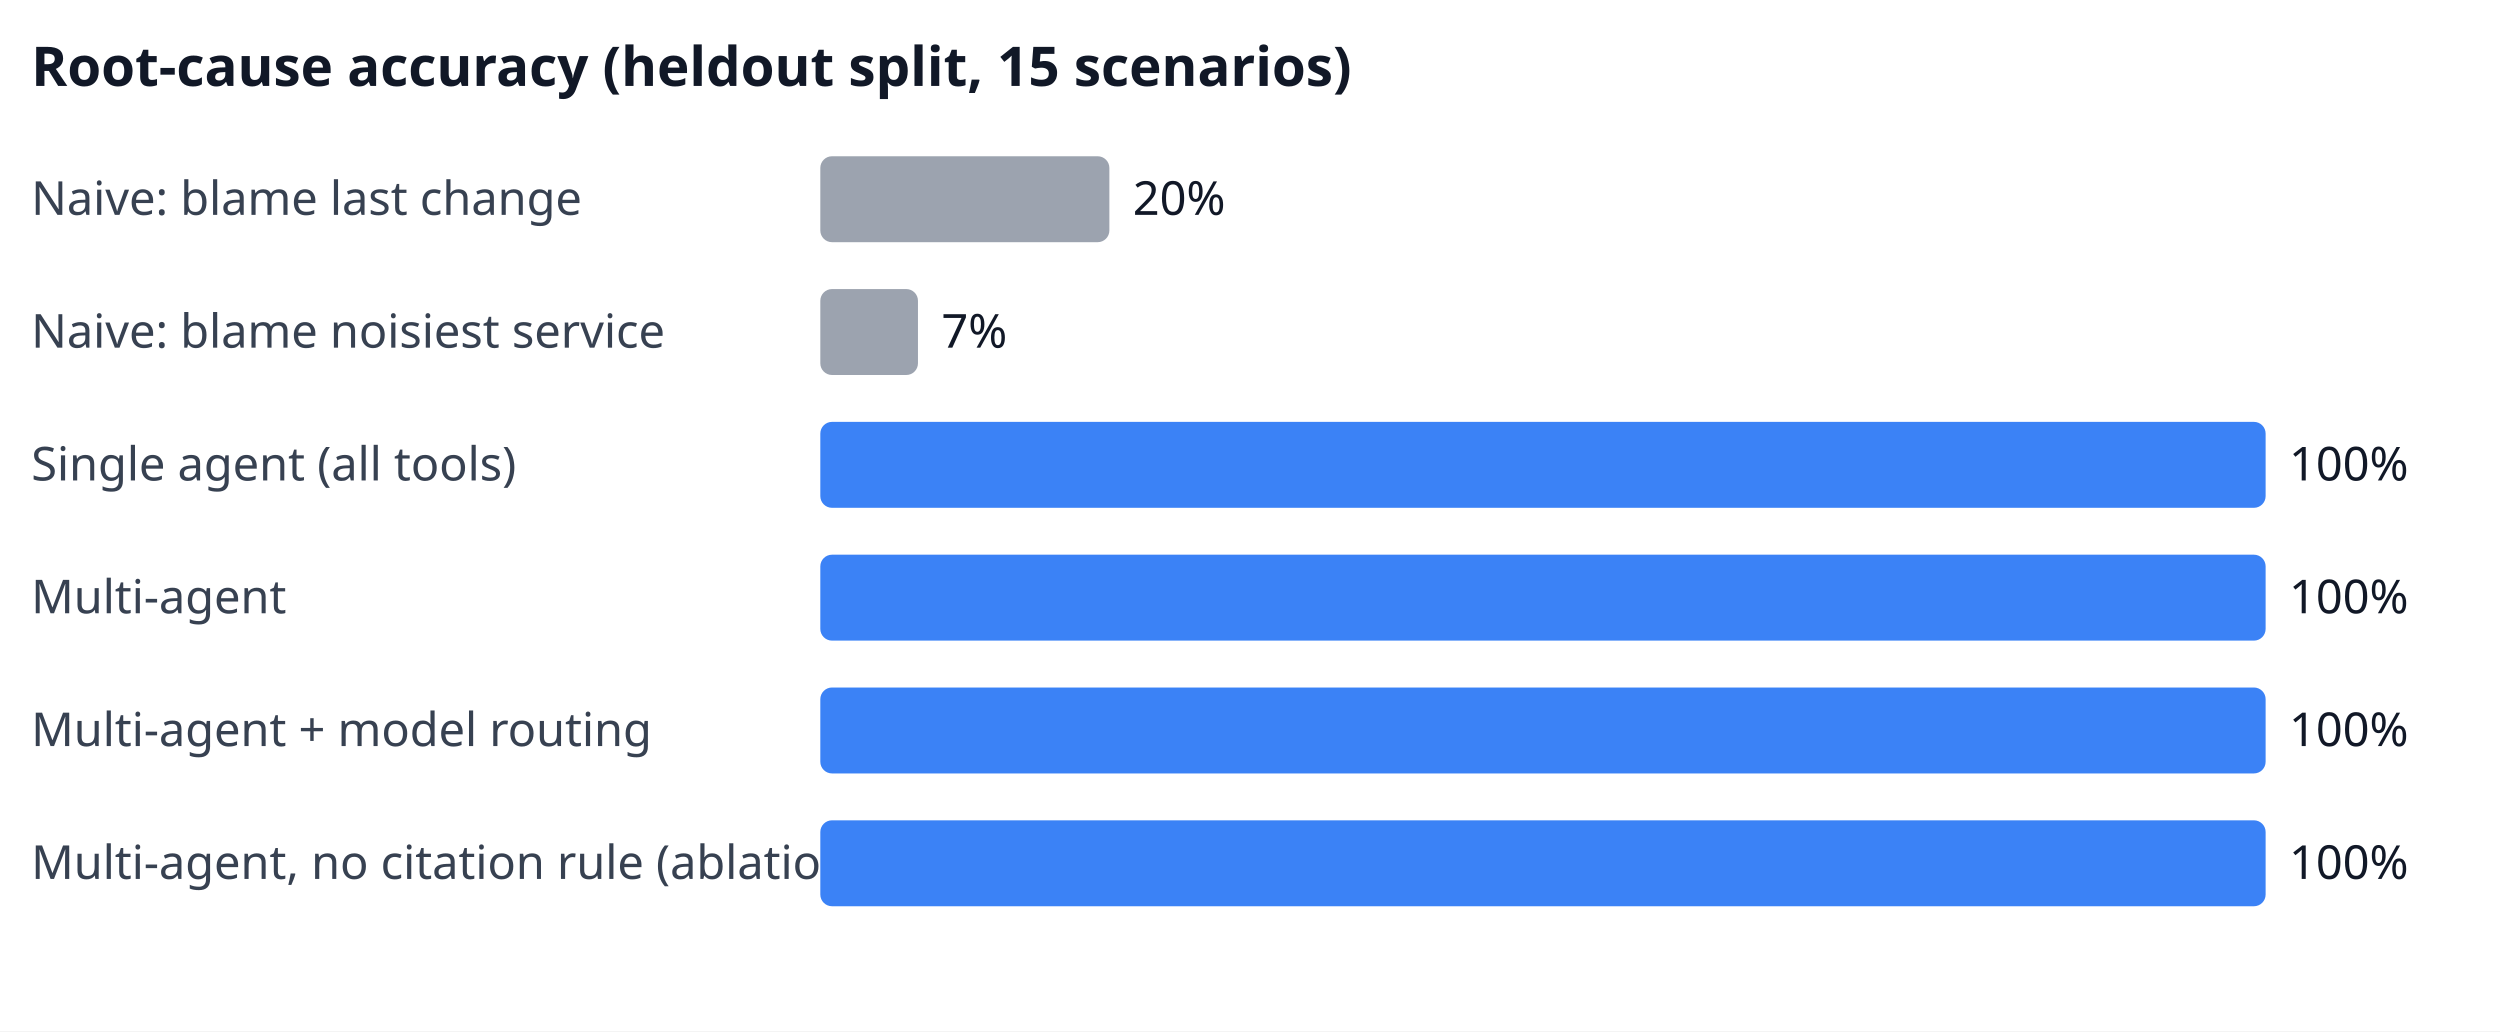
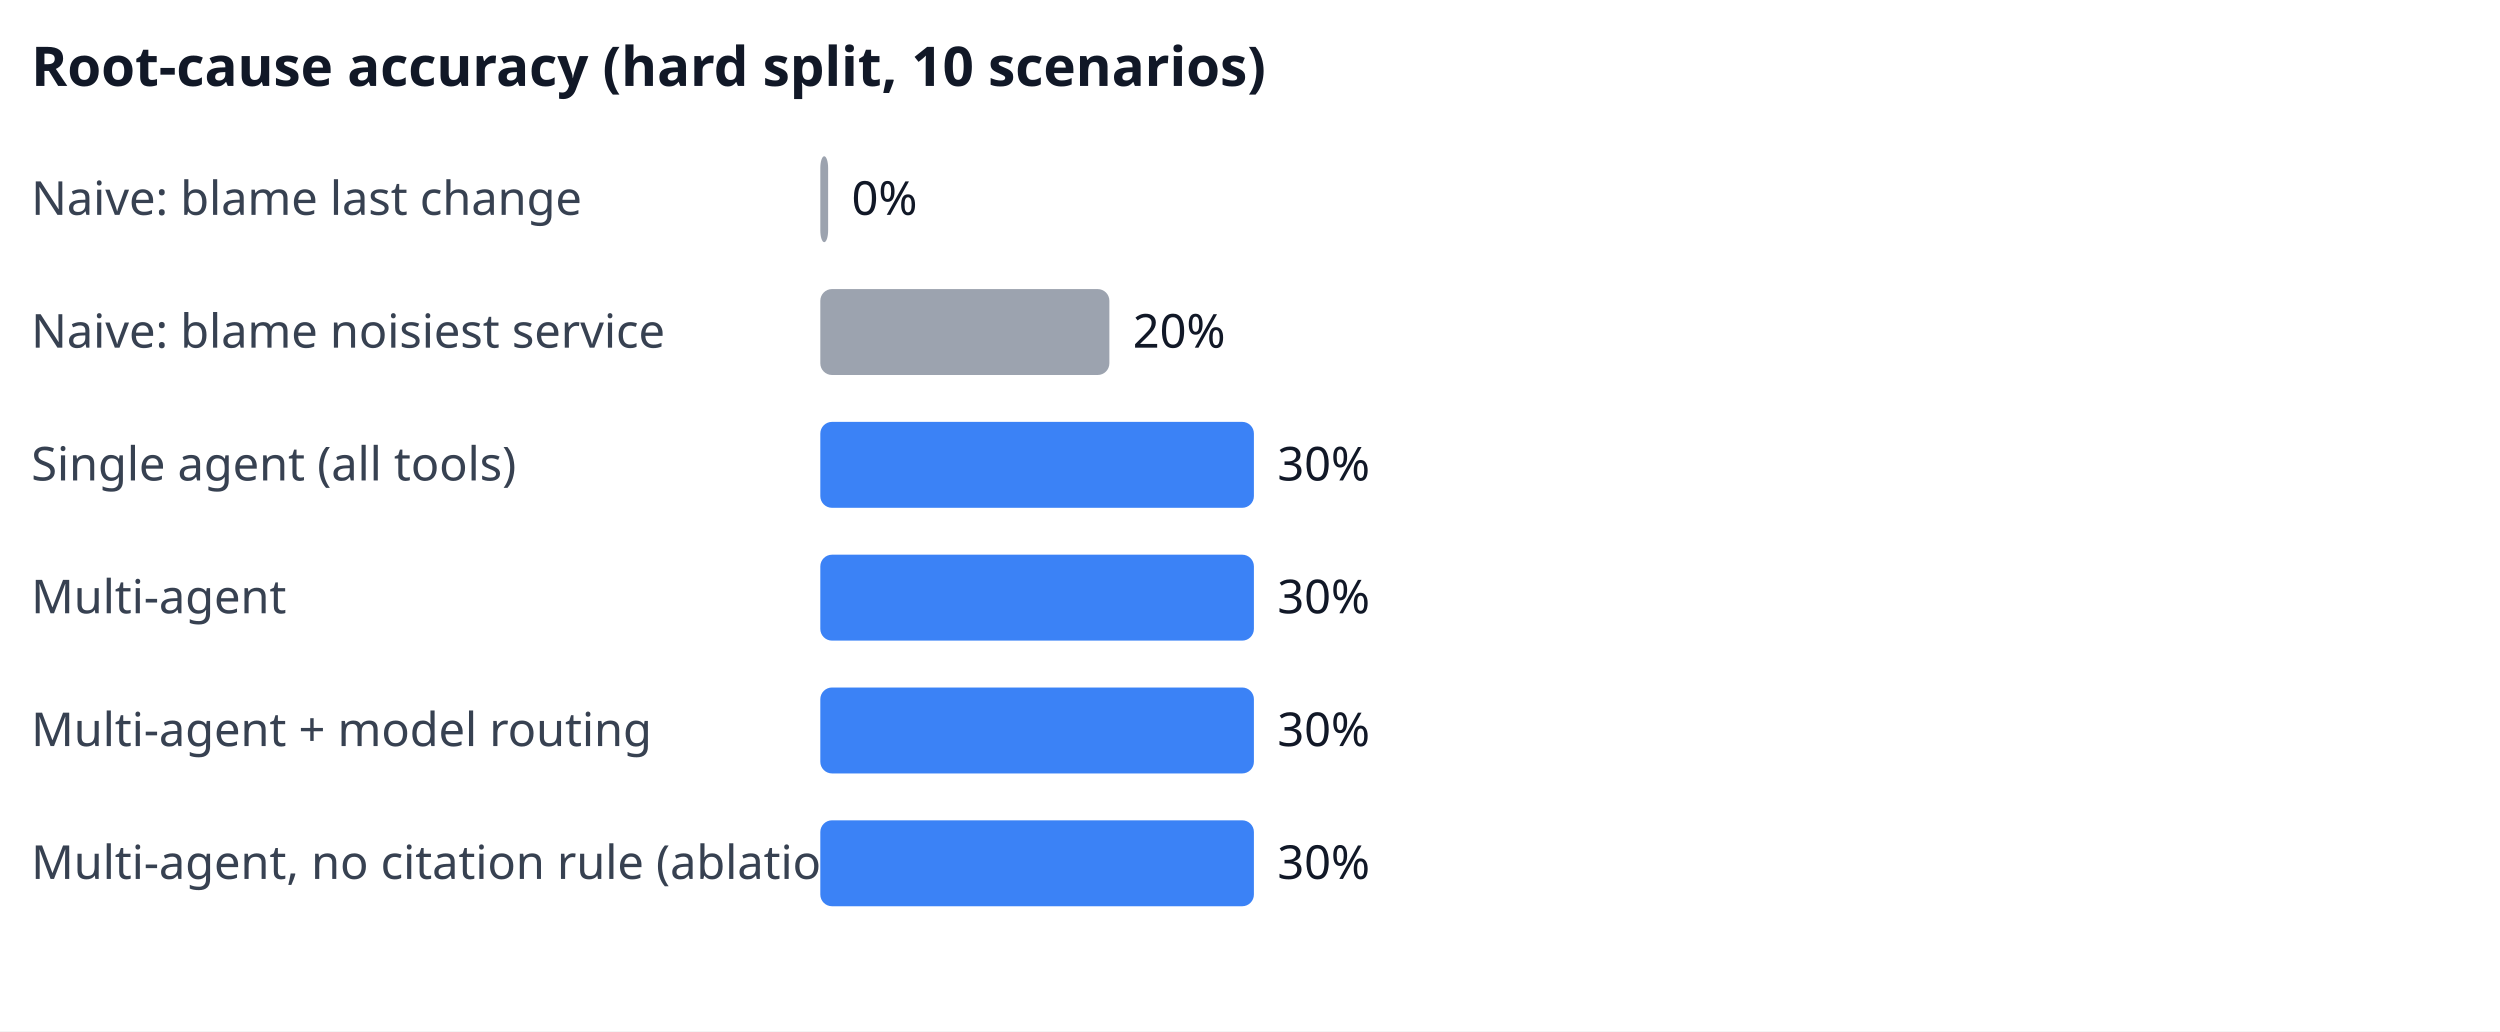
<svg xmlns="http://www.w3.org/2000/svg" viewBox="0 0 640 264" width="640" height="264" font-family="sans-serif">
  <rect width="100%" height="100%" fill="#ffffff" />
-   <text x="8" y="22" font-size="14" font-weight="bold" fill="#111827">Root-cause accuracy (heldout split, 15 scenarios)</text>
+   <text x="8" y="22" font-size="14" font-weight="bold" fill="#111827">Root-cause accuracy (hard split, 10 scenarios)</text>
  <text x="8" y="55" font-size="12" fill="#374151">Naive: blame last change</text>
-   <rect x="210" y="40" width="74" height="22" rx="3" fill="#9ca3af" />
-   <text x="290" y="55" font-size="12" fill="#111827">20%</text>
+   <rect x="210" y="40" width="2" height="22" rx="3" fill="#9ca3af" />
+   <text x="218" y="55" font-size="12" fill="#111827">0%</text>
  <text x="8" y="89" font-size="12" fill="#374151">Naive: blame noisiest service</text>
-   <rect x="210" y="74" width="25" height="22" rx="3" fill="#9ca3af" />
-   <text x="241" y="89" font-size="12" fill="#111827">7%</text>
+   <rect x="210" y="74" width="74" height="22" rx="3" fill="#9ca3af" />
+   <text x="290" y="89" font-size="12" fill="#111827">20%</text>
  <text x="8" y="123" font-size="12" fill="#374151">Single agent (all tools)</text>
-   <rect x="210" y="108" width="370" height="22" rx="3" fill="#3b82f6" />
-   <text x="586" y="123" font-size="12" fill="#111827">100%</text>
+   <rect x="210" y="108" width="111" height="22" rx="3" fill="#3b82f6" />
+   <text x="327" y="123" font-size="12" fill="#111827">30%</text>
  <text x="8" y="157" font-size="12" fill="#374151">Multi-agent</text>
-   <rect x="210" y="142" width="370" height="22" rx="3" fill="#3b82f6" />
-   <text x="586" y="157" font-size="12" fill="#111827">100%</text>
+   <rect x="210" y="142" width="111" height="22" rx="3" fill="#3b82f6" />
+   <text x="327" y="157" font-size="12" fill="#111827">30%</text>
  <text x="8" y="191" font-size="12" fill="#374151">Multi-agent + model routing</text>
-   <rect x="210" y="176" width="370" height="22" rx="3" fill="#3b82f6" />
-   <text x="586" y="191" font-size="12" fill="#111827">100%</text>
+   <rect x="210" y="176" width="111" height="22" rx="3" fill="#3b82f6" />
+   <text x="327" y="191" font-size="12" fill="#111827">30%</text>
  <text x="8" y="225" font-size="12" fill="#374151">Multi-agent, no citation rule (ablation)</text>
-   <rect x="210" y="210" width="370" height="22" rx="3" fill="#3b82f6" />
-   <text x="586" y="225" font-size="12" fill="#111827">100%</text>
+   <rect x="210" y="210" width="111" height="22" rx="3" fill="#3b82f6" />
+   <text x="327" y="225" font-size="12" fill="#111827">30%</text>
</svg>
